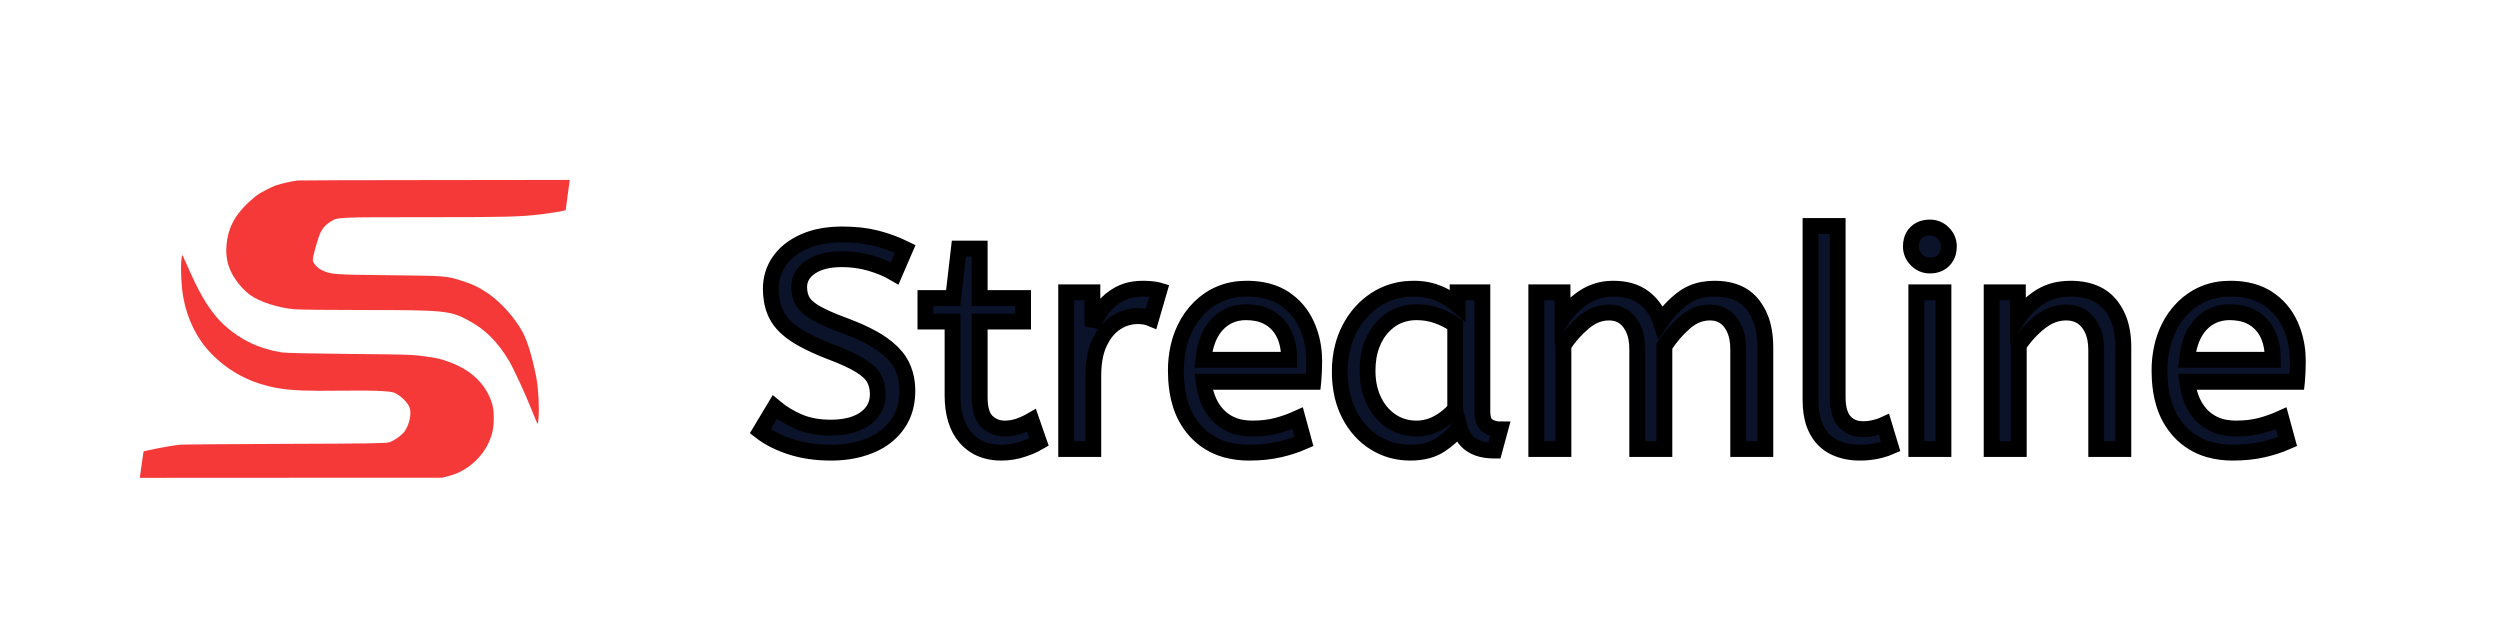
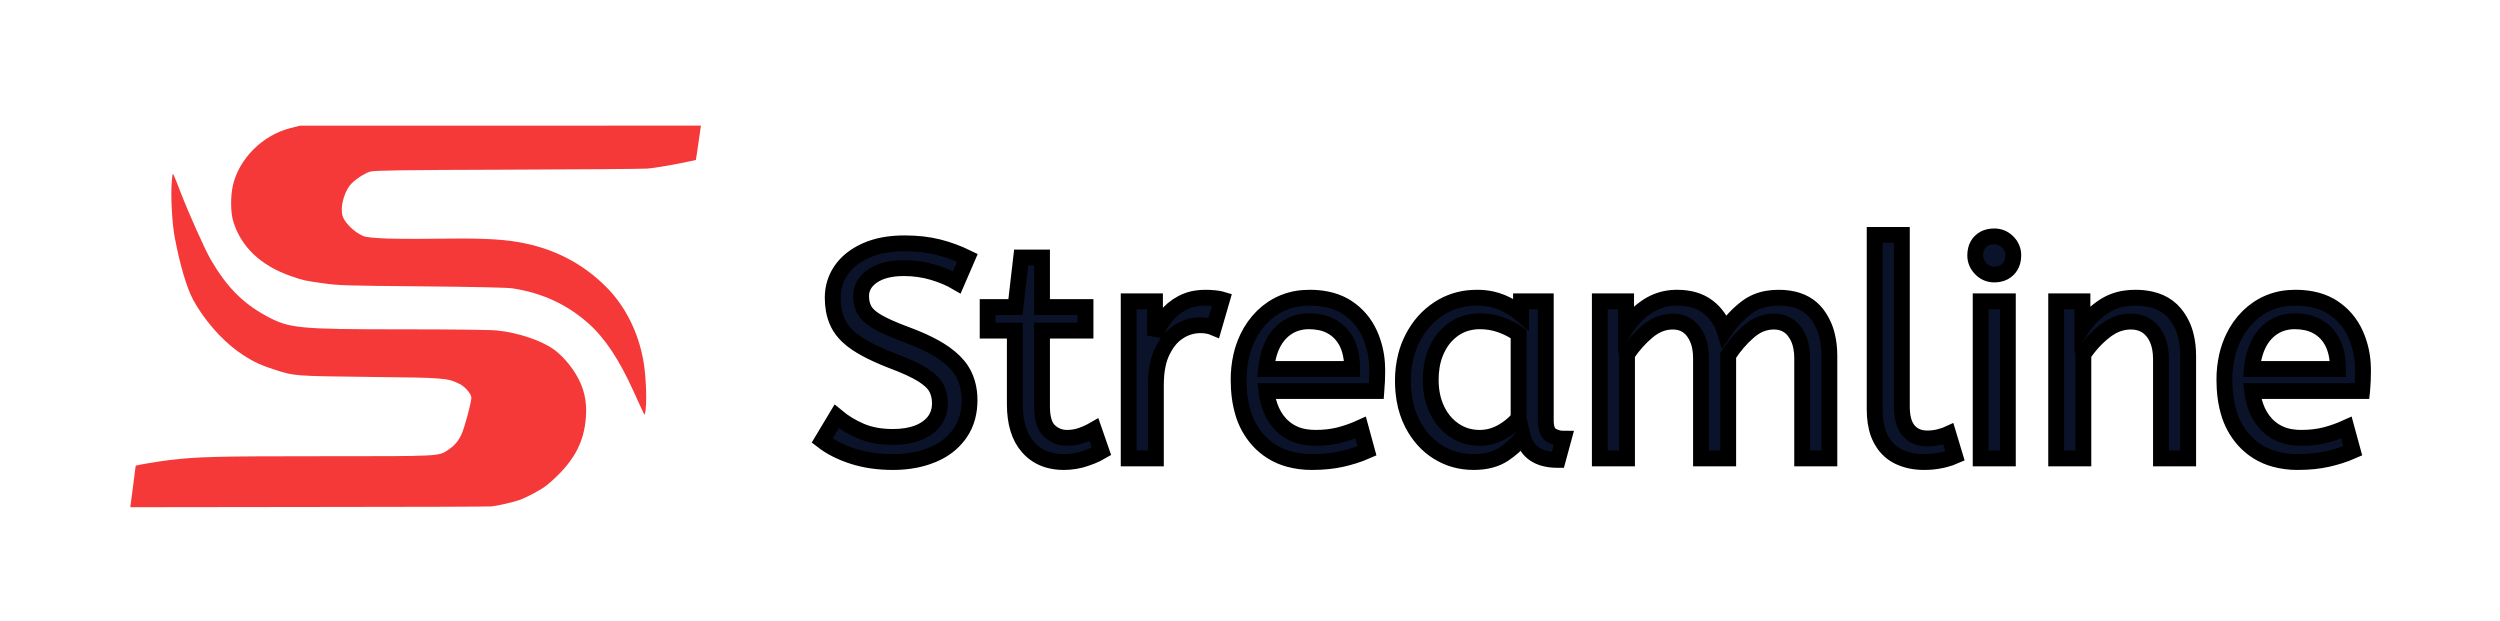
- <svg xmlns="http://www.w3.org/2000/svg" width="149" height="37" viewBox="0 0 1500 824" fill="none" preserveAspectRatio="xMidYMid meet">&gt;
-   <g transform="translate(100, 300) scale(20)" id="svgGroup" stroke-linecap="round" fill-rule="evenodd" font-size="9pt" stroke="#000" stroke-width="0.25mm" fill="#0b132a" style="stroke:#000;stroke-width:0.25mm;fill:#0b132a">
+ <svg xmlns="http://www.w3.org/2000/svg" width="149" height="37" viewBox="0 0 149 37" fill="none">
+   <g transform="translate(49, 14) scale(0.9)" id="svgGroup" stroke-linecap="round" fill-rule="evenodd" font-size="9pt" stroke="#000" stroke-width="0.25mm" fill="#0b132a" style="stroke:#000;stroke-width:0.25mm;fill:#0b132a">
    <path d="M 53.3 14.8 L 51.5 14.8 L 51.5 4.4 L 53.24 4.4 L 53.24 6.14 Q 53.8 5.3 54.66 4.73 A 3.441 3.441 0 0 1 56.5 4.162 A 4.171 4.171 0 0 1 56.62 4.16 Q 57.86 4.16 58.65 4.76 A 3.15 3.15 0 0 1 59.74 6.298 A 3.831 3.831 0 0 1 59.76 6.36 Q 60.38 5.44 61.23 4.8 A 3.134 3.134 0 0 1 62.588 4.223 A 4.289 4.289 0 0 1 63.34 4.16 Q 64.725 4.16 65.533 4.87 A 2.599 2.599 0 0 1 65.87 5.23 A 3.798 3.798 0 0 1 66.552 6.684 Q 66.7 7.294 66.7 8.02 L 66.7 14.8 L 64.9 14.8 L 64.9 8.16 A 3.809 3.809 0 0 0 64.833 7.422 Q 64.745 6.981 64.546 6.632 A 2.196 2.196 0 0 0 64.4 6.41 A 1.595 1.595 0 0 0 63.237 5.751 A 2.136 2.136 0 0 0 63.02 5.74 A 2.385 2.385 0 0 0 61.668 6.165 A 3.199 3.199 0 0 0 61.35 6.41 Q 60.58 7.08 60 7.98 L 60 14.8 L 58.2 14.8 L 58.2 8.16 A 3.809 3.809 0 0 0 58.133 7.422 Q 58.045 6.981 57.846 6.632 A 2.196 2.196 0 0 0 57.7 6.41 A 1.595 1.595 0 0 0 56.537 5.751 A 2.136 2.136 0 0 0 56.32 5.74 A 2.404 2.404 0 0 0 55.056 6.106 A 3.249 3.249 0 0 0 54.66 6.39 Q 53.88 7.04 53.3 7.92 L 53.3 14.8 Z M 0 13.62 L 0.96 12.02 Q 1.68 12.62 2.58 13 Q 3.48 13.38 4.68 13.38 A 5.596 5.596 0 0 0 5.589 13.311 Q 6.405 13.176 6.96 12.78 A 2.056 2.056 0 0 0 7.519 12.199 Q 7.782 11.778 7.799 11.233 A 2.423 2.423 0 0 0 7.8 11.16 A 2.388 2.388 0 0 0 7.733 10.581 A 1.963 1.963 0 0 0 7.56 10.13 Q 7.321 9.682 6.637 9.254 A 5.256 5.256 0 0 0 6.63 9.25 Q 5.94 8.82 4.6 8.32 Q 3.581 7.924 2.852 7.522 A 7.899 7.899 0 0 1 2.3 7.19 A 4.386 4.386 0 0 1 1.682 6.7 Q 1.29 6.323 1.07 5.89 A 3.333 3.333 0 0 1 0.766 4.956 A 4.586 4.586 0 0 1 0.7 4.16 Q 0.7 3.16 1.25 2.35 Q 1.8 1.54 2.87 1.05 A 5.112 5.112 0 0 1 4.05 0.683 Q 4.577 0.583 5.178 0.564 A 9.045 9.045 0 0 1 5.46 0.56 Q 6.7 0.56 7.69 0.81 Q 8.68 1.06 9.62 1.52 L 8.92 3.14 Q 8.24 2.74 7.33 2.47 Q 6.42 2.2 5.42 2.2 Q 4.1 2.2 3.34 2.72 A 1.98 1.98 0 0 0 2.907 3.113 A 1.472 1.472 0 0 0 2.58 4.06 A 2.093 2.093 0 0 0 2.638 4.564 A 1.712 1.712 0 0 0 2.8 4.98 A 1.382 1.382 0 0 0 3.014 5.265 Q 3.254 5.517 3.67 5.76 Q 4.32 6.14 5.62 6.62 A 16.246 16.246 0 0 1 6.616 7.026 Q 7.102 7.244 7.503 7.471 A 7.101 7.101 0 0 1 8.09 7.84 Q 8.836 8.364 9.225 8.963 A 2.846 2.846 0 0 1 9.38 9.23 A 3.516 3.516 0 0 1 9.728 10.403 A 4.431 4.431 0 0 1 9.76 10.94 A 4.342 4.342 0 0 1 9.627 12.04 A 3.421 3.421 0 0 1 9.11 13.16 A 3.924 3.924 0 0 1 7.724 14.365 A 4.871 4.871 0 0 1 7.31 14.56 A 6.104 6.104 0 0 1 5.828 14.961 A 8.005 8.005 0 0 1 4.68 15.04 Q 3.22 15.04 2.02 14.65 A 7.641 7.641 0 0 1 0.947 14.214 A 5.687 5.687 0 0 1 0 13.62 Z M 83.52 14.8 L 81.72 14.8 L 81.72 4.4 L 83.46 4.4 L 83.46 6.14 Q 84.02 5.3 84.89 4.73 A 3.463 3.463 0 0 1 86.311 4.205 A 4.526 4.526 0 0 1 86.96 4.16 A 4.645 4.645 0 0 1 87.973 4.264 Q 88.642 4.413 89.129 4.778 A 2.652 2.652 0 0 1 89.59 5.22 A 3.681 3.681 0 0 1 90.311 6.696 Q 90.46 7.3 90.46 8.02 L 90.46 14.8 L 88.66 14.8 L 88.66 8.22 A 3.853 3.853 0 0 0 88.592 7.472 Q 88.504 7.029 88.304 6.679 A 2.193 2.193 0 0 0 88.13 6.42 Q 87.6 5.74 86.66 5.74 A 2.624 2.624 0 0 0 85.29 6.133 A 3.471 3.471 0 0 0 84.92 6.39 Q 84.1 7.04 83.52 7.92 L 83.52 14.8 Z M 36.7 10.34 L 29.42 10.34 A 4.818 4.818 0 0 0 29.648 11.345 Q 29.886 12.024 30.328 12.505 A 2.996 2.996 0 0 0 30.44 12.62 A 2.829 2.829 0 0 0 31.965 13.382 A 4.004 4.004 0 0 0 32.66 13.44 Q 33.56 13.44 34.28 13.25 Q 35 13.06 35.66 12.76 L 36.08 14.3 A 8.154 8.154 0 0 1 35.213 14.625 A 10.373 10.373 0 0 1 34.46 14.83 Q 33.56 15.04 32.44 15.04 A 5.664 5.664 0 0 1 30.891 14.839 A 4.222 4.222 0 0 1 28.89 13.61 A 4.704 4.704 0 0 1 27.849 11.702 Q 27.647 11.002 27.597 10.17 A 9.425 9.425 0 0 1 27.58 9.6 A 7.072 7.072 0 0 1 27.747 8.036 A 5.768 5.768 0 0 1 28.17 6.81 A 4.928 4.928 0 0 1 29.173 5.394 A 4.577 4.577 0 0 1 29.82 4.87 A 4.21 4.21 0 0 1 31.872 4.176 A 5.241 5.241 0 0 1 32.28 4.16 A 5.711 5.711 0 0 1 33.374 4.259 Q 34.043 4.39 34.577 4.692 A 3.443 3.443 0 0 1 34.77 4.81 Q 35.76 5.46 36.26 6.56 A 5.637 5.637 0 0 1 36.745 8.533 A 6.687 6.687 0 0 1 36.76 8.98 A 15.041 15.041 0 0 1 36.702 10.319 A 14.117 14.117 0 0 1 36.7 10.34 Z M 101.98 10.34 L 94.7 10.34 A 4.818 4.818 0 0 0 94.928 11.345 Q 95.166 12.024 95.608 12.505 A 2.996 2.996 0 0 0 95.72 12.62 A 2.829 2.829 0 0 0 97.245 13.382 A 4.004 4.004 0 0 0 97.94 13.44 Q 98.84 13.44 99.56 13.25 Q 100.28 13.06 100.94 12.76 L 101.36 14.3 A 8.154 8.154 0 0 1 100.493 14.625 A 10.373 10.373 0 0 1 99.74 14.83 Q 98.84 15.04 97.72 15.04 A 5.664 5.664 0 0 1 96.171 14.839 A 4.222 4.222 0 0 1 94.17 13.61 A 4.704 4.704 0 0 1 93.129 11.702 Q 92.927 11.002 92.877 10.17 A 9.425 9.425 0 0 1 92.86 9.6 A 7.072 7.072 0 0 1 93.027 8.036 A 5.768 5.768 0 0 1 93.45 6.81 A 4.928 4.928 0 0 1 94.453 5.394 A 4.577 4.577 0 0 1 95.1 4.87 A 4.21 4.21 0 0 1 97.152 4.176 A 5.241 5.241 0 0 1 97.56 4.16 A 5.711 5.711 0 0 1 98.654 4.259 Q 99.323 4.39 99.857 4.692 A 3.443 3.443 0 0 1 100.05 4.81 Q 101.04 5.46 101.54 6.56 A 5.637 5.637 0 0 1 102.025 8.533 A 6.687 6.687 0 0 1 102.04 8.98 A 15.041 15.041 0 0 1 101.982 10.319 A 14.117 14.117 0 0 1 101.98 10.34 Z M 12.76 11.22 L 12.76 6.34 L 10.96 6.34 L 10.96 4.78 L 12.8 4.78 L 13.18 1.5 L 14.56 1.5 L 14.56 4.78 L 17.44 4.78 L 17.44 6.34 L 14.56 6.34 L 14.56 11.36 Q 14.56 12.388 14.945 12.866 A 1.111 1.111 0 0 0 15.05 12.98 Q 15.54 13.44 16.22 13.44 Q 16.72 13.44 17.17 13.28 Q 17.62 13.12 18 12.9 L 18.5 14.34 A 3.709 3.709 0 0 1 18.176 14.511 Q 18.016 14.587 17.827 14.662 A 8.673 8.673 0 0 1 17.42 14.81 Q 16.74 15.04 16 15.04 A 3.665 3.665 0 0 1 14.964 14.901 A 2.787 2.787 0 0 1 13.63 14.05 Q 12.76 13.06 12.76 11.22 Z M 46.28 5.24 L 46.28 4.4 L 47.92 4.4 L 47.92 12.28 A 2.43 2.43 0 0 0 47.94 12.607 Q 48.007 13.094 48.29 13.27 Q 48.66 13.5 49.1 13.5 L 48.72 14.9 A 4.683 4.683 0 0 1 48.69 14.9 Q 46.819 14.888 46.409 13.376 A 2.755 2.755 0 0 1 46.4 13.34 A 4.261 4.261 0 0 1 45.778 14.025 A 5.7 5.7 0 0 1 45.15 14.51 Q 44.36 15.04 43.14 15.04 Q 41.84 15.04 40.78 14.38 Q 39.72 13.72 39.09 12.51 A 5.446 5.446 0 0 1 38.564 10.922 A 7.329 7.329 0 0 1 38.46 9.66 A 6.628 6.628 0 0 1 38.659 8.006 A 5.594 5.594 0 0 1 39.09 6.86 Q 39.72 5.62 40.83 4.89 A 4.459 4.459 0 0 1 43.069 4.169 A 5.478 5.478 0 0 1 43.38 4.16 A 4.517 4.517 0 0 1 44.339 4.258 A 3.741 3.741 0 0 1 45.01 4.47 A 5.2 5.2 0 0 1 45.867 4.929 A 4.421 4.421 0 0 1 46.28 5.24 Z M 69.7 11.54 L 69.7 0 L 71.5 0 L 71.5 11.36 Q 71.5 12.44 71.95 12.96 A 1.473 1.473 0 0 0 72.867 13.455 A 2.145 2.145 0 0 0 73.2 13.48 Q 73.58 13.48 73.95 13.39 A 4.438 4.438 0 0 0 74.243 13.309 Q 74.43 13.249 74.58 13.18 L 75.02 14.64 Q 74.74 14.764 74.358 14.865 A 6.996 6.996 0 0 1 74.13 14.92 A 4.763 4.763 0 0 1 73.499 15.017 A 6.103 6.103 0 0 1 72.96 15.04 Q 72.04 15.04 71.3 14.69 A 2.537 2.537 0 0 1 70.235 13.737 A 3.171 3.171 0 0 1 70.13 13.56 A 3.151 3.151 0 0 1 69.836 12.789 Q 69.747 12.427 69.716 12.002 A 6.421 6.421 0 0 1 69.7 11.54 Z M 22.1 14.8 L 20.3 14.8 L 20.3 4.4 L 22.04 4.4 L 22.04 6.66 Q 22.3 6 22.74 5.43 Q 23.18 4.86 23.84 4.51 A 2.963 2.963 0 0 1 24.776 4.205 A 3.892 3.892 0 0 1 25.38 4.16 Q 25.68 4.16 25.98 4.19 A 3.794 3.794 0 0 1 26.191 4.217 Q 26.291 4.232 26.376 4.252 A 1.763 1.763 0 0 1 26.48 4.28 L 25.94 6.14 Q 25.577 5.987 25.087 5.98 A 3.318 3.318 0 0 0 25.04 5.98 A 2.592 2.592 0 0 0 23.714 6.349 A 3.122 3.122 0 0 0 23.63 6.4 A 2.68 2.68 0 0 0 22.936 7.039 Q 22.715 7.324 22.536 7.688 A 4.585 4.585 0 0 0 22.53 7.7 A 3.864 3.864 0 0 0 22.236 8.562 Q 22.1 9.175 22.1 9.94 L 22.1 14.8 Z M 78.52 14.8 L 76.72 14.8 L 76.72 4.4 L 78.52 4.4 L 78.52 14.8 Z M 46.12 12.14 L 46.12 6.56 Q 45.58 6.18 44.93 5.95 Q 44.28 5.72 43.56 5.72 A 3.185 3.185 0 0 0 42.566 5.871 A 2.805 2.805 0 0 0 41.87 6.21 A 3.26 3.26 0 0 0 40.866 7.295 A 3.992 3.992 0 0 0 40.72 7.57 A 4.133 4.133 0 0 0 40.369 8.705 A 5.536 5.536 0 0 0 40.3 9.6 Q 40.3 10.72 40.72 11.59 A 3.52 3.52 0 0 0 41.341 12.499 A 3.139 3.139 0 0 0 41.88 12.95 Q 42.62 13.44 43.54 13.44 Q 44.3 13.44 44.98 13.07 Q 45.66 12.7 46.12 12.14 Z M 29.4 8.88 L 35.1 8.88 Q 35.1 7.776 34.699 7.041 A 2.484 2.484 0 0 0 34.34 6.54 A 2.498 2.498 0 0 0 32.948 5.785 A 3.679 3.679 0 0 0 32.24 5.72 A 2.716 2.716 0 0 0 31.218 5.907 A 2.505 2.505 0 0 0 30.32 6.53 Q 29.687 7.204 29.471 8.384 A 6.404 6.404 0 0 0 29.4 8.88 Z M 94.68 8.88 L 100.38 8.88 Q 100.38 7.776 99.979 7.041 A 2.484 2.484 0 0 0 99.62 6.54 A 2.498 2.498 0 0 0 98.228 5.785 A 3.679 3.679 0 0 0 97.52 5.72 A 2.716 2.716 0 0 0 96.498 5.907 A 2.505 2.505 0 0 0 95.6 6.53 Q 94.967 7.204 94.751 8.384 A 6.404 6.404 0 0 0 94.68 8.88 Z M 76.747 2.258 A 1.195 1.195 0 0 0 77.62 2.62 A 1.635 1.635 0 0 0 77.919 2.594 A 1.129 1.129 0 0 0 78.54 2.27 A 1.155 1.155 0 0 0 78.825 1.777 A 1.502 1.502 0 0 0 78.88 1.36 Q 78.88 0.84 78.51 0.47 A 1.481 1.481 0 0 0 78.498 0.459 A 1.212 1.212 0 0 0 77.62 0.1 A 1.653 1.653 0 0 0 77.289 0.132 A 1.132 1.132 0 0 0 76.7 0.44 A 1.118 1.118 0 0 0 76.406 0.966 A 1.597 1.597 0 0 0 76.36 1.36 A 1.198 1.198 0 0 0 76.458 1.844 A 1.329 1.329 0 0 0 76.73 2.24 A 1.493 1.493 0 0 0 76.747 2.258 Z" vector-effect="non-scaling-stroke" />
  </g>
-   <g transform="translate(-950, 1000) scale(0.1,-0.11)" fill="#F53838" stroke="none">
-     <path d="M4360 6913 c-70 -7 -206 -35 -275 -55 -78 -23 -231 -96 -285 -136 -257 -191 -368 -364 -386 -603 -11 -142 22 -261 105 -379 57 -82 138 -162 214 -211 124 -80 359 -150 572 -169 63 -6 465 -10 935 -10 1058 0 1144 -8 1375 -120 235 -113 396 -259 553 -498 58 -89 218 -404 300 -592 27 -63 57 -128 65 -144 15 -28 15 -28 22 40 14 122 -1 377 -29 505 -53 245 -118 439 -184 549 -104 170 -280 349 -447 455 -127 79 -208 115 -351 156 -215 62 -199 61 -964 69 -756 7 -779 9 -902 62 -55 24 -118 88 -118 121 0 29 33 148 73 262 34 97 77 151 161 200 96 56 65 55 1251 55 1073 0 1253 4 1545 35 102 11 311 42 327 49 1 1 11 69 22 151 12 83 24 165 27 183 l5 32 -1788 -2 c-983 0 -1804 -3 -1823 -5z" />
-     <path d="M2815 5944 c-10 -106 2 -317 25 -434 51 -265 181 -506 368 -681 242 -228 545 -370 899 -423 177 -27 387 -35 813 -29 228 3 481 1 561 -5 132 -8 151 -12 199 -38 80 -43 156 -121 170 -175 20 -74 -12 -198 -71 -273 -37 -48 -148 -118 -207 -133 -47 -11 -290 -15 -1372 -18 -723 -2 -1353 -7 -1400 -10 -77 -6 -272 -37 -425 -68 l-60 -12 -12 -70 c-6 -38 -17 -110 -25 -160 l-14 -90 2005 1 2006 0 93 22 c280 65 518 286 578 538 24 102 22 253 -6 334 -79 235 -275 407 -573 504 -122 40 -141 44 -322 67 -158 21 -226 23 -995 29 -541 5 -853 11 -905 19 -293 43 -537 147 -749 320 -170 139 -312 337 -460 641 -52 107 -99 201 -104 209 -7 10 -12 -10 -17 -65z" />
+   <g transform="matrix(-1.1919 0 0 -1.1445 24.7706 19.0052)">
+     <g transform="matrix(0.005 0 0 -0.0056 -2.521 2.5438)">
+       <path style="stroke: none; stroke-width: 1; stroke-dasharray: none; stroke-linecap: butt; stroke-dashoffset: 0; stroke-linejoin: miter; stroke-miterlimit: 4; is-custom-font: none; font-file-url: none; fill: rgb(245,56,56); fill-rule: nonzero; opacity: 1;" transform="translate(-4613.308, -4668.239)" d="M2815 5944 c-10 -106 2 -317 25 -434 c 51 -265 181 -506 368 -681 c 242 -228 545 -370 899 -423 c 177 -27 387 -35 813 -29 c 228 3 481 1 561 -5 c 132 -8 151 -12 199 -38 c 80 -43 156 -121 170 -175 c 20 -74 -12 -198 -71 -273 c -37 -48 -148 -118 -207 -133 c -47 -11 -290 -15 -1372 -18 c -723 -2 -1353 -7 -1400 -10 c -77 -6 -272 -37 -425 -68 l -60 -12 l -12 -70 c -6 -38 -17 -110 -25 -160 l -14 -90 l 2005 1 l 2006 0 l 93 22 c 280 65 518 286 578 538 c 24 102 22 253 -6 334 c -79 235 -275 407 -573 504 c -122 40 -141 44 -322 67 c -158 21 -226 23 -995 29 c -541 5 -853 11 -905 19 c -293 43 -537 147 -749 320 c -170 139 -312 337 -460 641 c -52 107 -99 201 -104 209 c -7 10 -12 -10 -17 -65 z" stroke-linecap="round" />
+     </g>
+     <g transform="matrix(0.005 0 0 -0.0059 2.8698 -1.1296)">
+       <path style="stroke: none; stroke-width: 1; stroke-dasharray: none; stroke-linecap: butt; stroke-dashoffset: 0; stroke-linejoin: miter; stroke-miterlimit: 4; is-custom-font: none; font-file-url: none; fill: rgb(245,56,56); fill-rule: nonzero; opacity: 1;" transform="translate(-5691.475, -5449.194)" d="M4360 6913 c -70 -7 -206 -35 -275 -55 c -78 -23 -231 -96 -285 -136 c -257 -191 -368 -364 -386 -603 c -11 -142 22 -261 105 -379 c 57 -82 138 -162 214 -211 c 124 -80 359 -150 572 -169 c 63 -6 465 -10 935 -10 c 1058 0 1144 -8 1375 -120 c 235 -113 396 -259 553 -498 c 58 -89 218 -404 300 -592 c 27 -63 57 -128 65 -144 c 15 -28 15 -28 22 40 c 14 122 -1 377 -29 505 c -53 245 -118 439 -184 549 c -104 170 -280 349 -447 455 c -127 79 -208 115 -351 156 c -215 62 -199 61 -964 69 c -756 7 -779 9 -902 62 c -55 24 -118 88 -118 121 c 0 29 33 148 73 262 c 34 97 77 151 161 200 c 96 56 65 55 1251 55 c 1073 0 1253 4 1545 35 c 102 11 311 42 327 49 c 1 1 11 69 22 151 c 12 83 24 165 27 183 l 5 32 l -1788 -2 c -983 0 -1804 -3 -1823 -5 z" stroke-linecap="round" />
+     </g>
  </g>
</svg>
